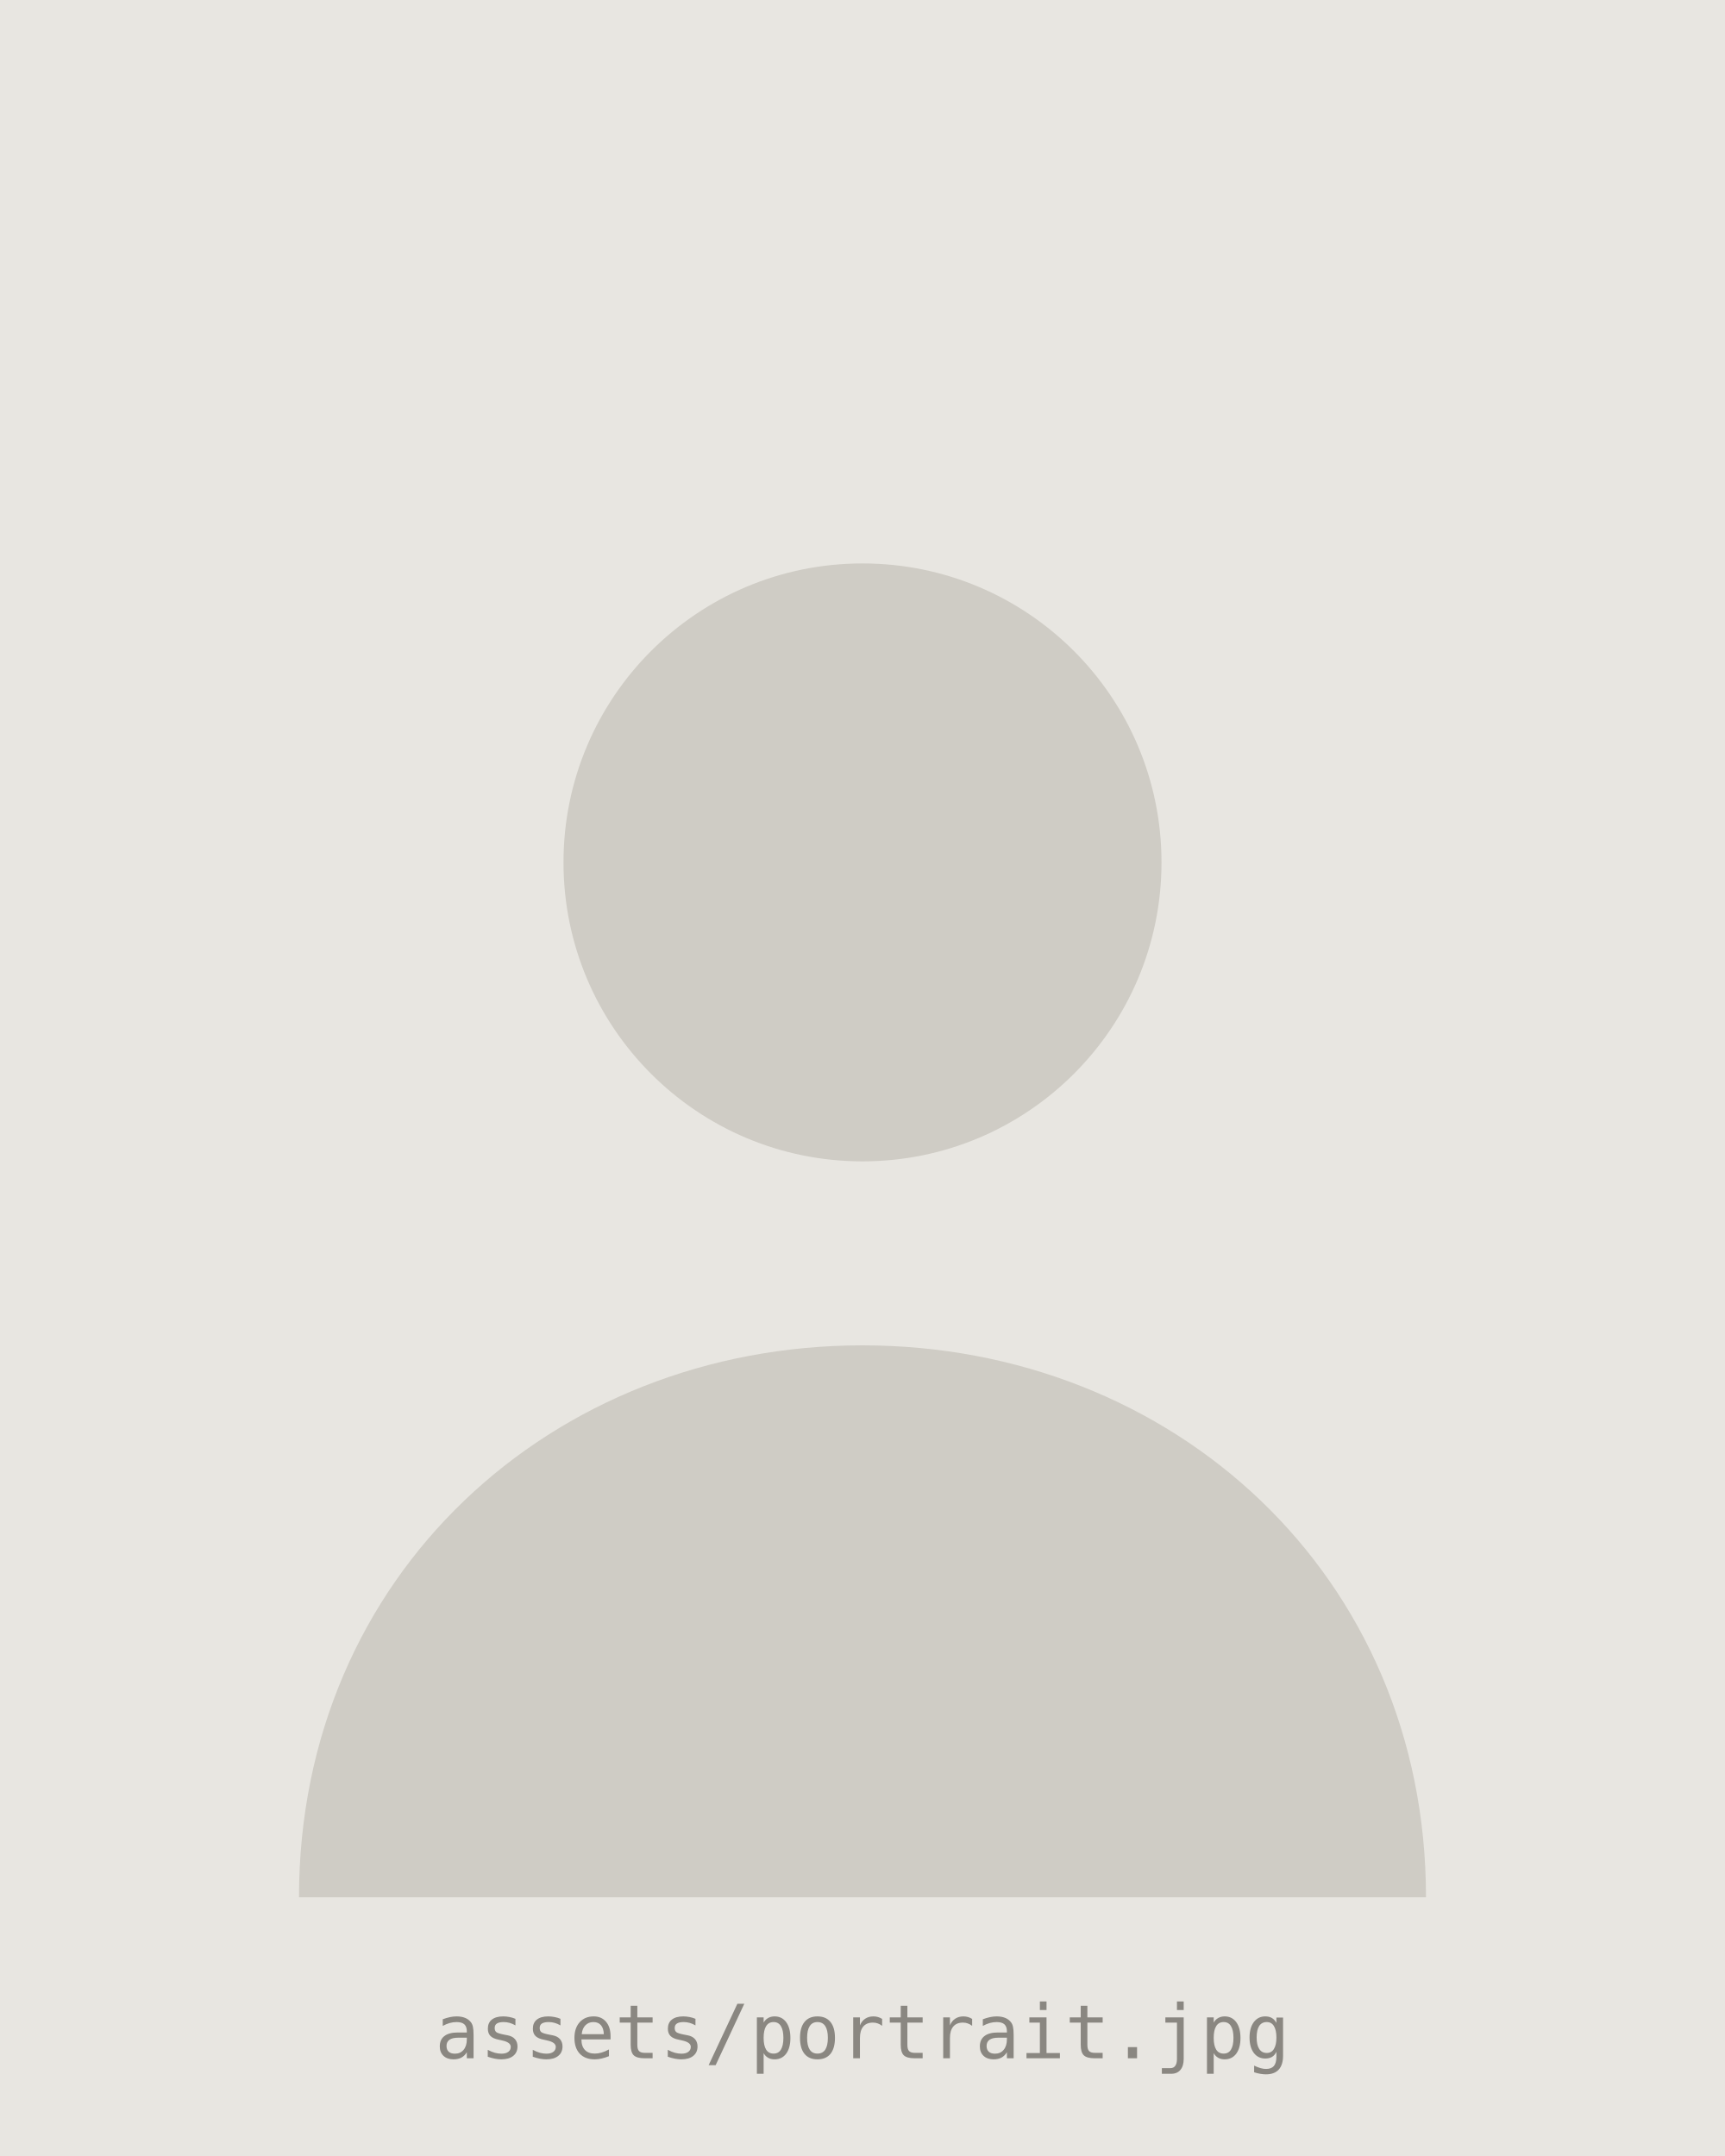
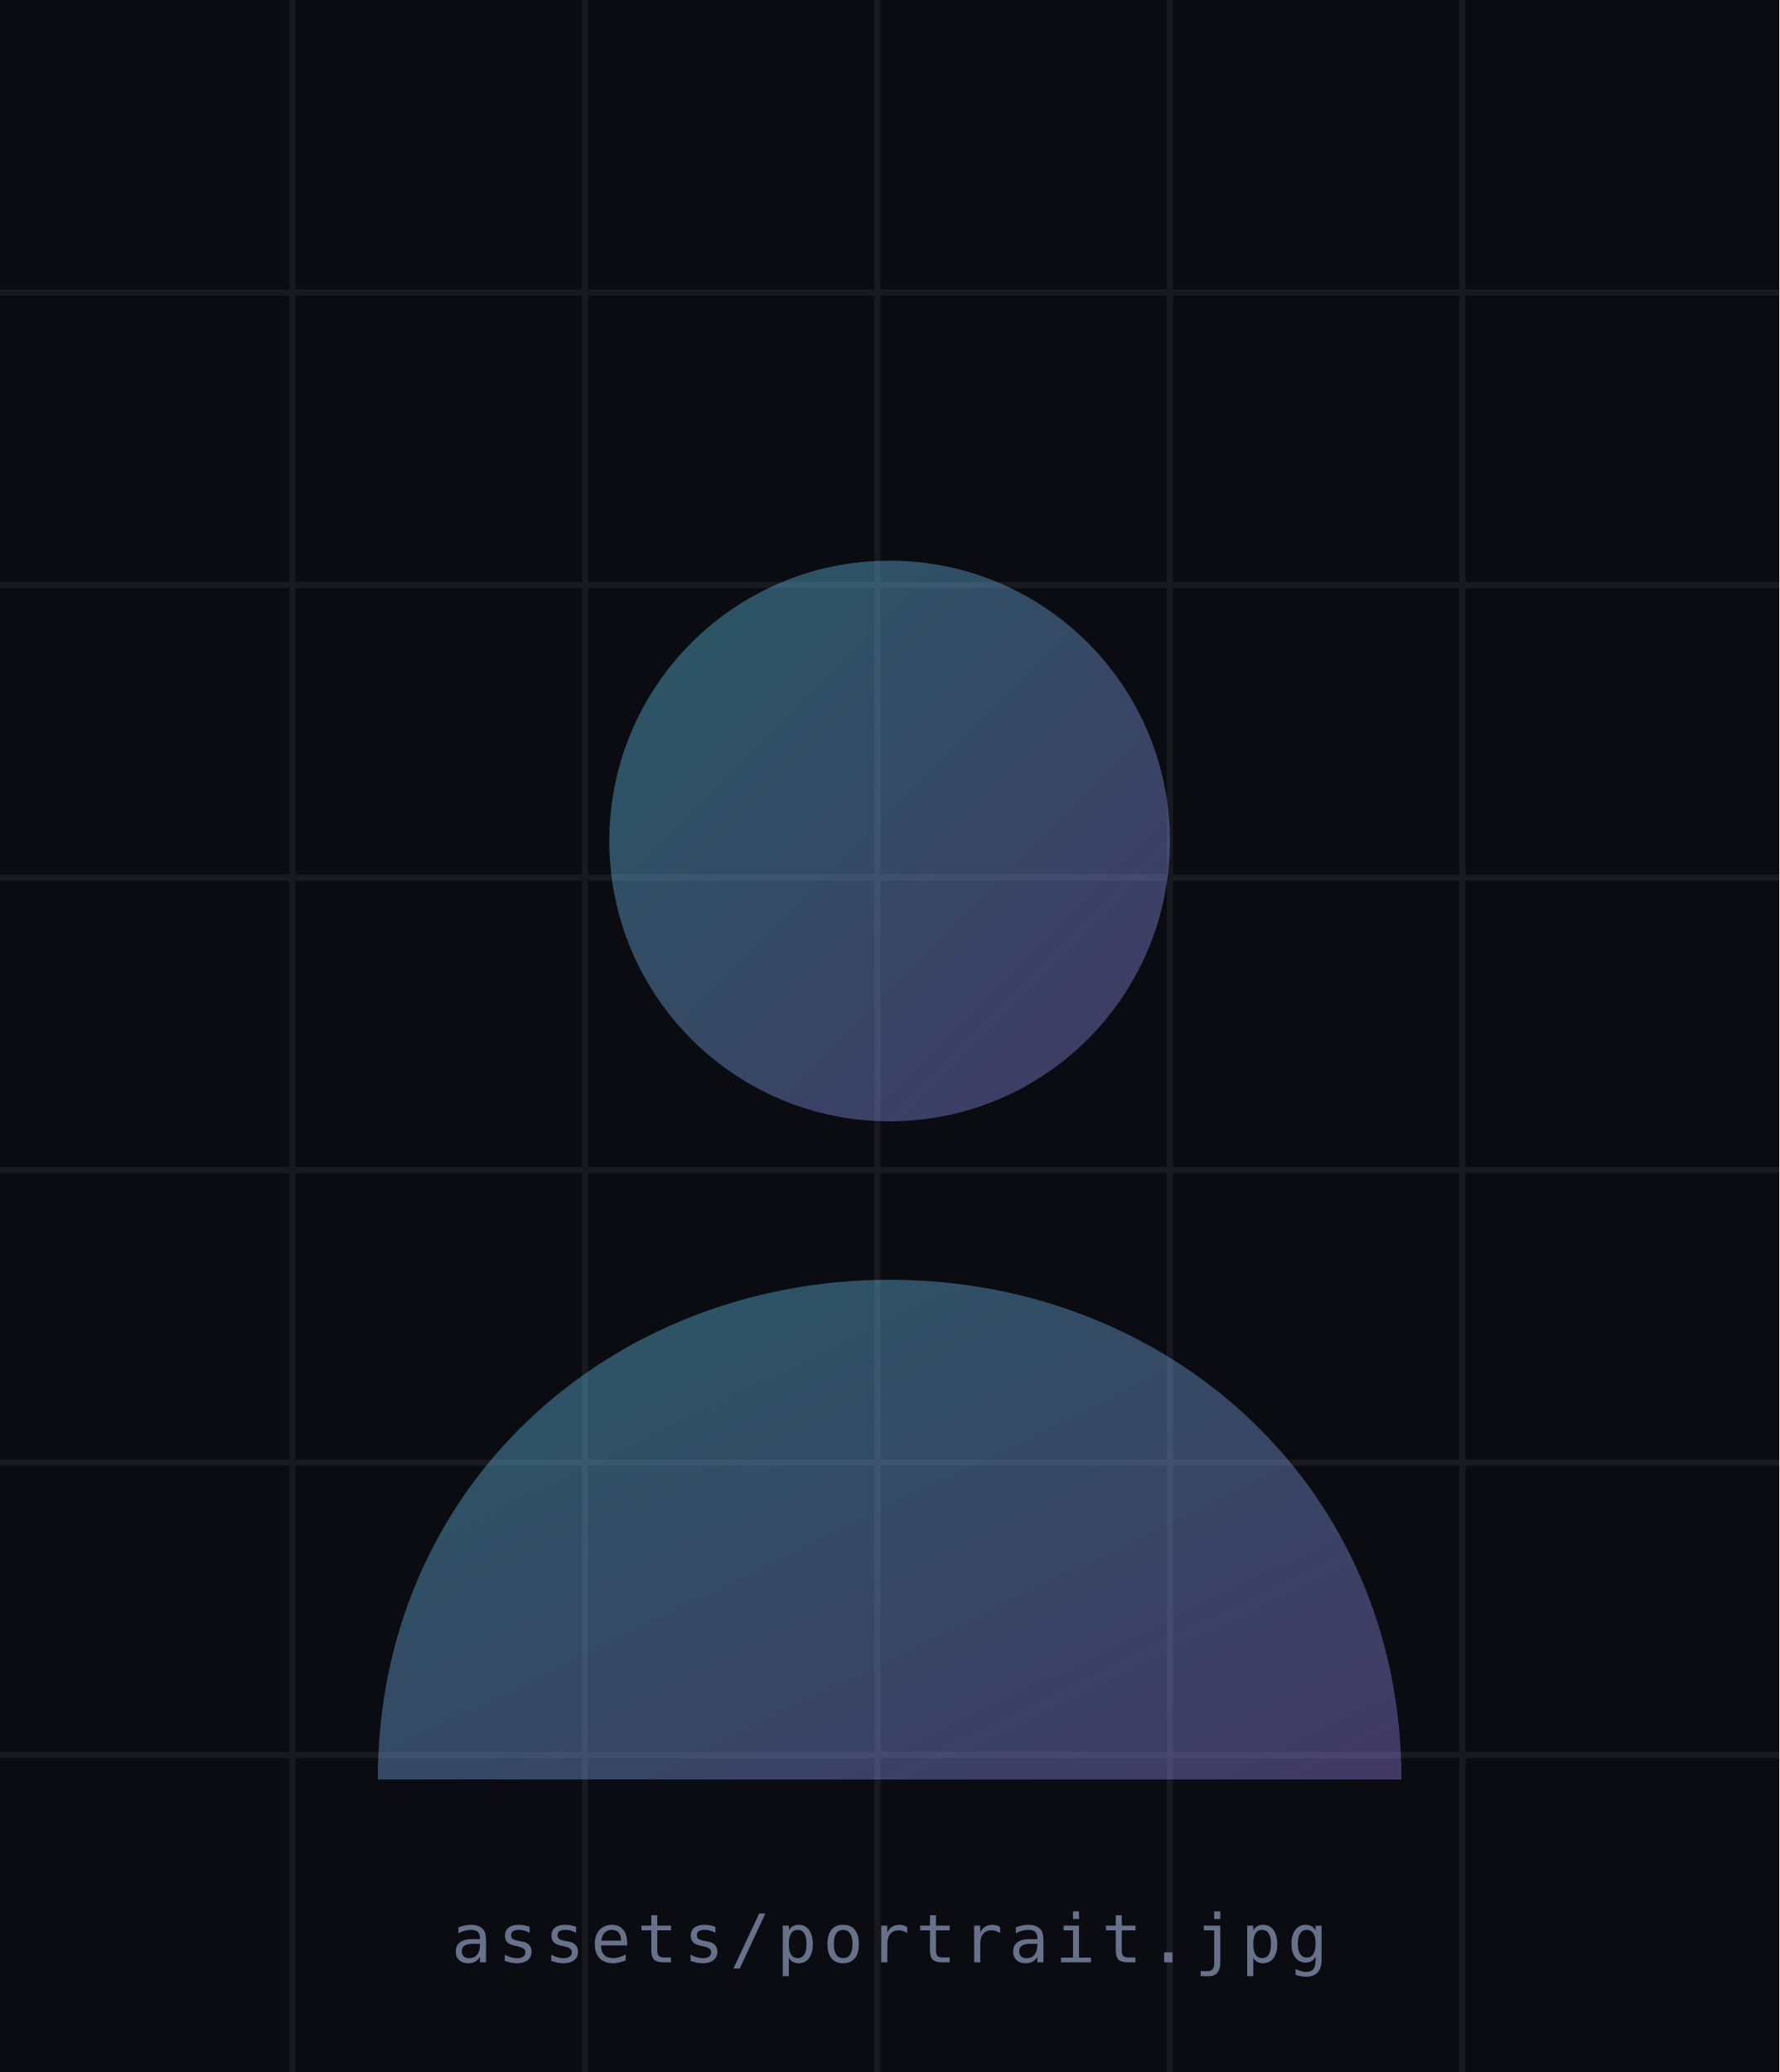
- <svg xmlns="http://www.w3.org/2000/svg" viewBox="0 0 300 375" role="img" aria-label="Portrait placeholder">
-   <rect width="300" height="375" fill="#e8e6e1" />
-   <circle cx="150" cy="150" r="52" fill="#cfccc5" />
-   <path d="M52 330c0-56 44-96 98-96s98 40 98 96z" fill="#cfccc5" />
-   <text x="150" y="358" text-anchor="middle" font-family="ui-monospace, Menlo, monospace" font-size="13" fill="#8a8781">assets/portrait.jpg</text>
+ <svg xmlns="http://www.w3.org/2000/svg" viewBox="0 0 292 340" role="img" aria-label="Portrait placeholder">
+   <defs>
+     <linearGradient id="p" x1="0" y1="0" x2="1" y2="1">
+       <stop offset="0" stop-color="#5ee7ff" stop-opacity=".35" />
+       <stop offset="1" stop-color="#a98bff" stop-opacity=".35" />
+     </linearGradient>
+   </defs>
+   <rect width="292" height="340" fill="#0a0c12" />
+   <g stroke="#ffffff" stroke-opacity="0.06">
+     <path d="M0 48h292M0 96h292M0 144h292M0 192h292M0 240h292M0 288h292              M48 0v340M96 0v340M144 0v340M192 0v340M240 0v340" />
+   </g>
+   <circle cx="146" cy="138" r="46" fill="url(#p)" />
+   <path d="M62 292c0-48 38-82 84-82s84 34 84 82z" fill="url(#p)" />
+   <text x="146" y="322" text-anchor="middle" font-family="ui-monospace, Menlo, monospace" font-size="11" fill="#67718a" letter-spacing="1">assets/portrait.jpg</text>
</svg>
